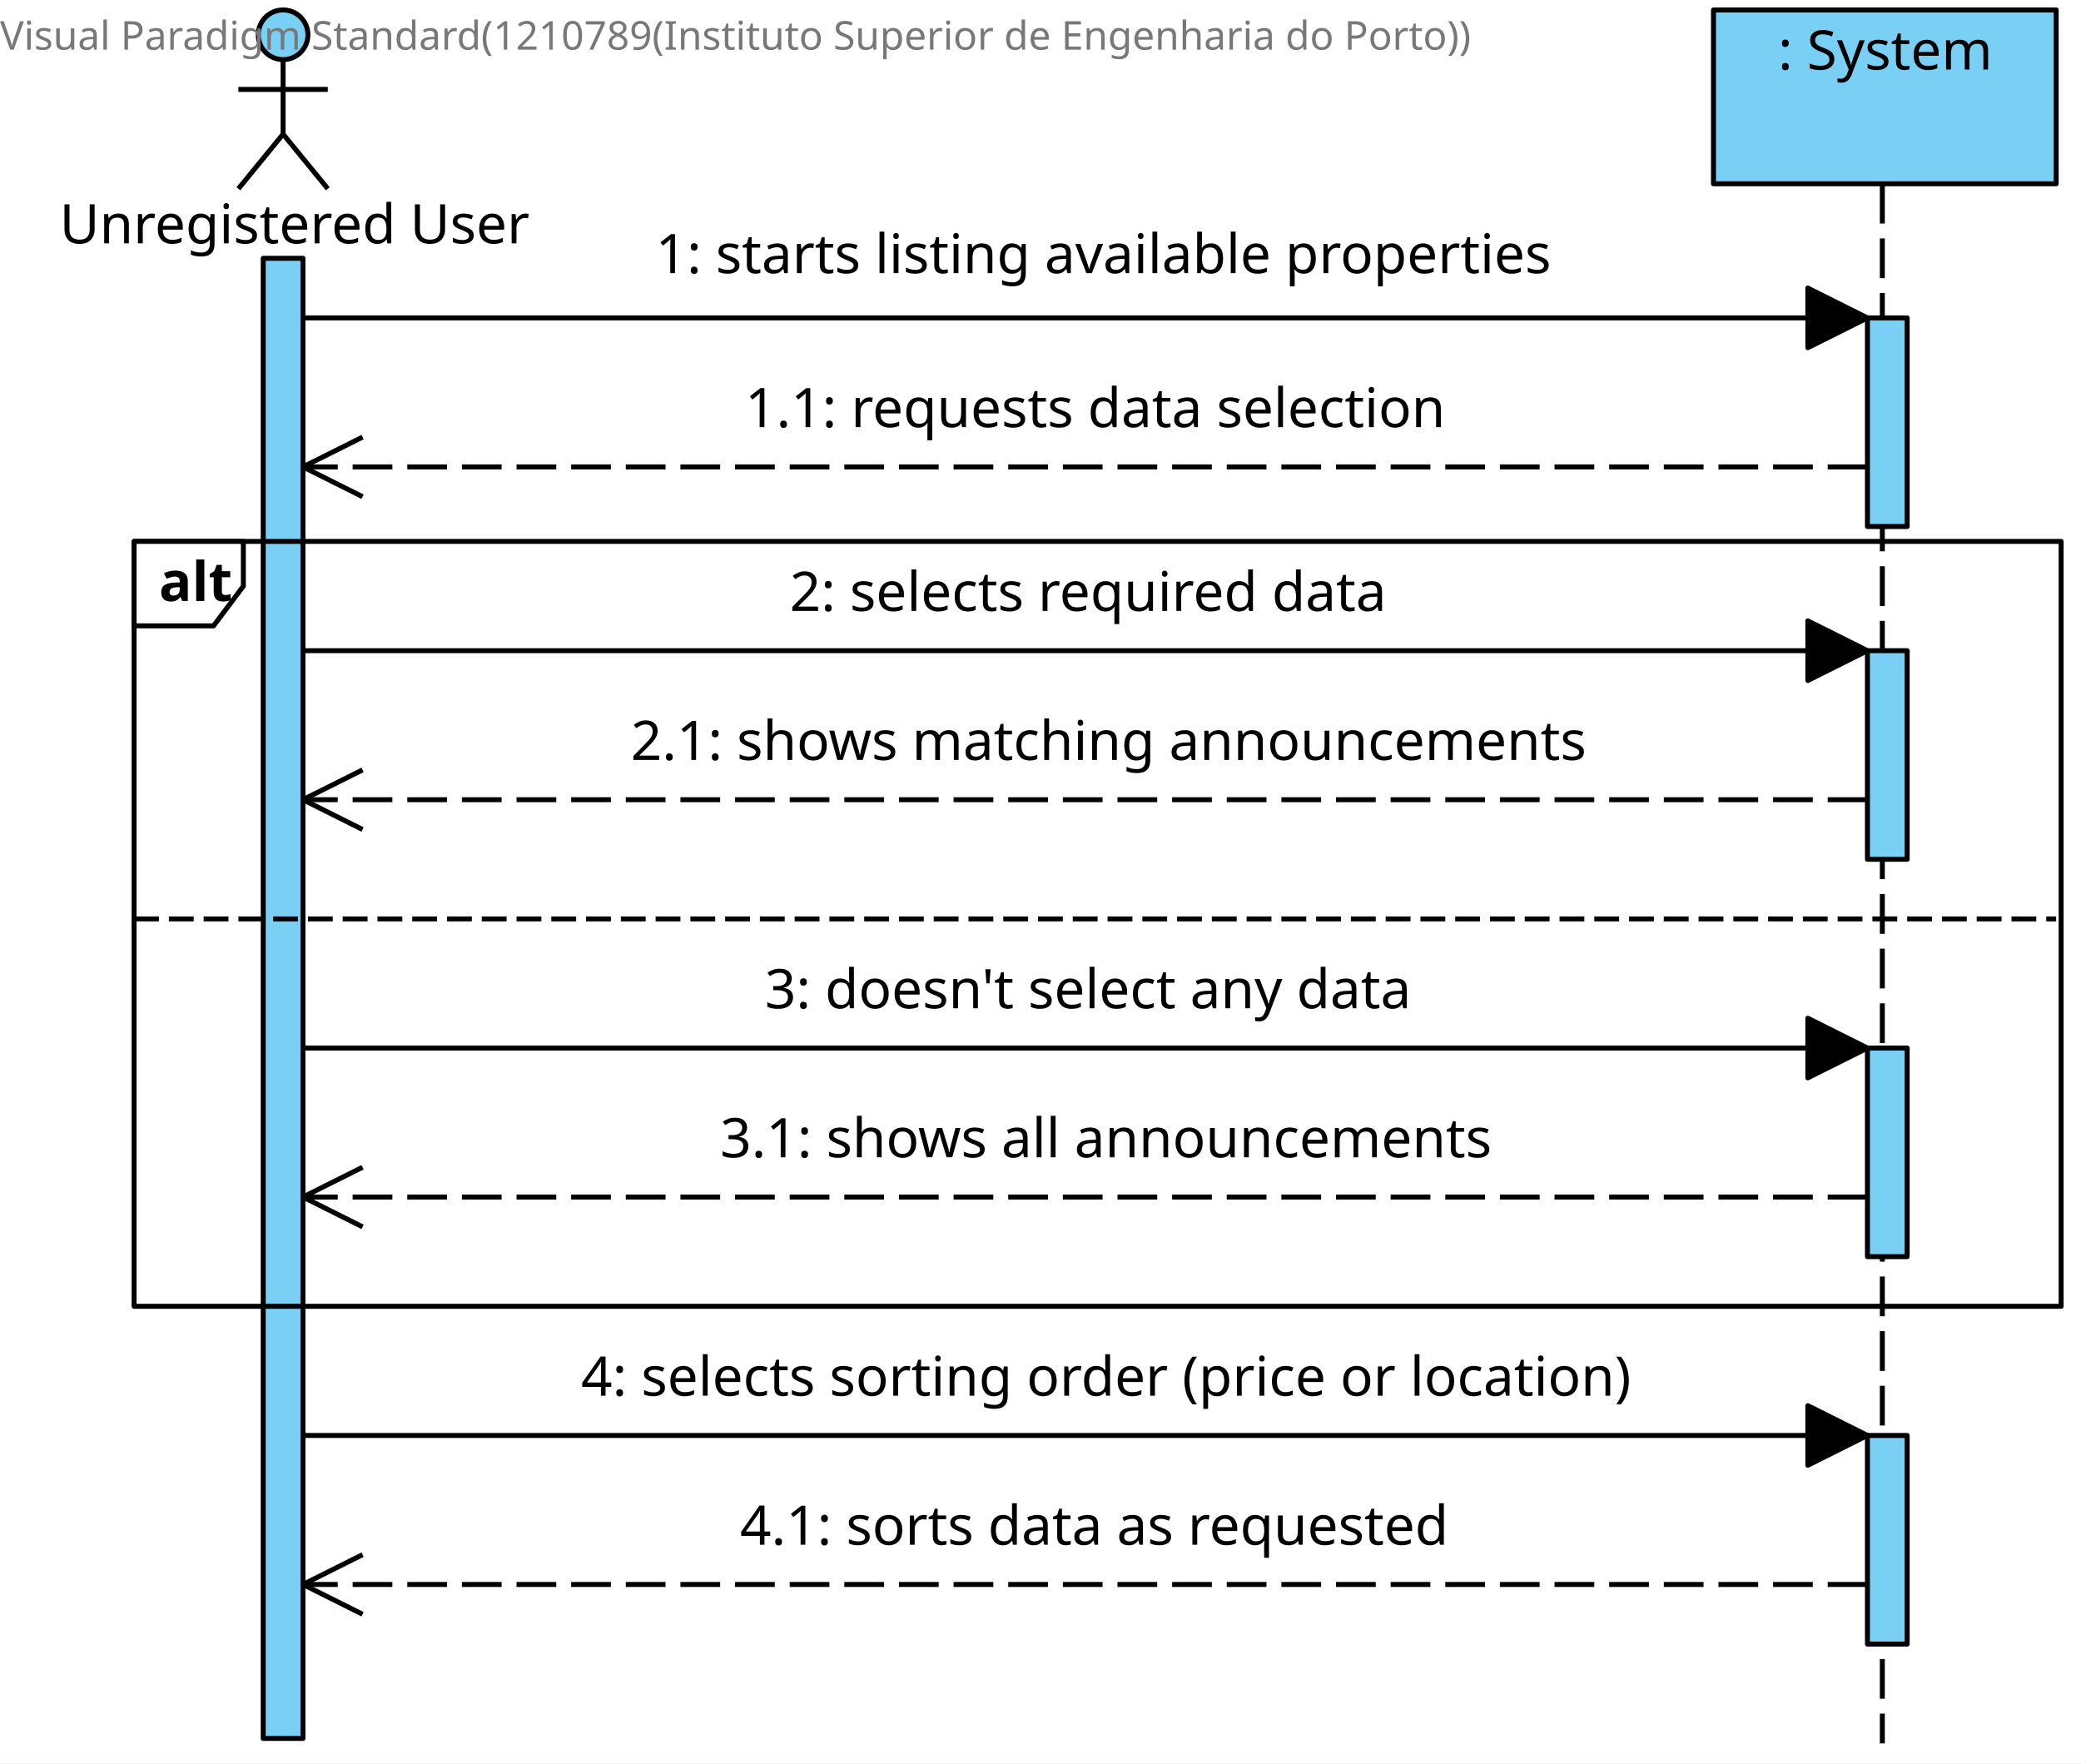
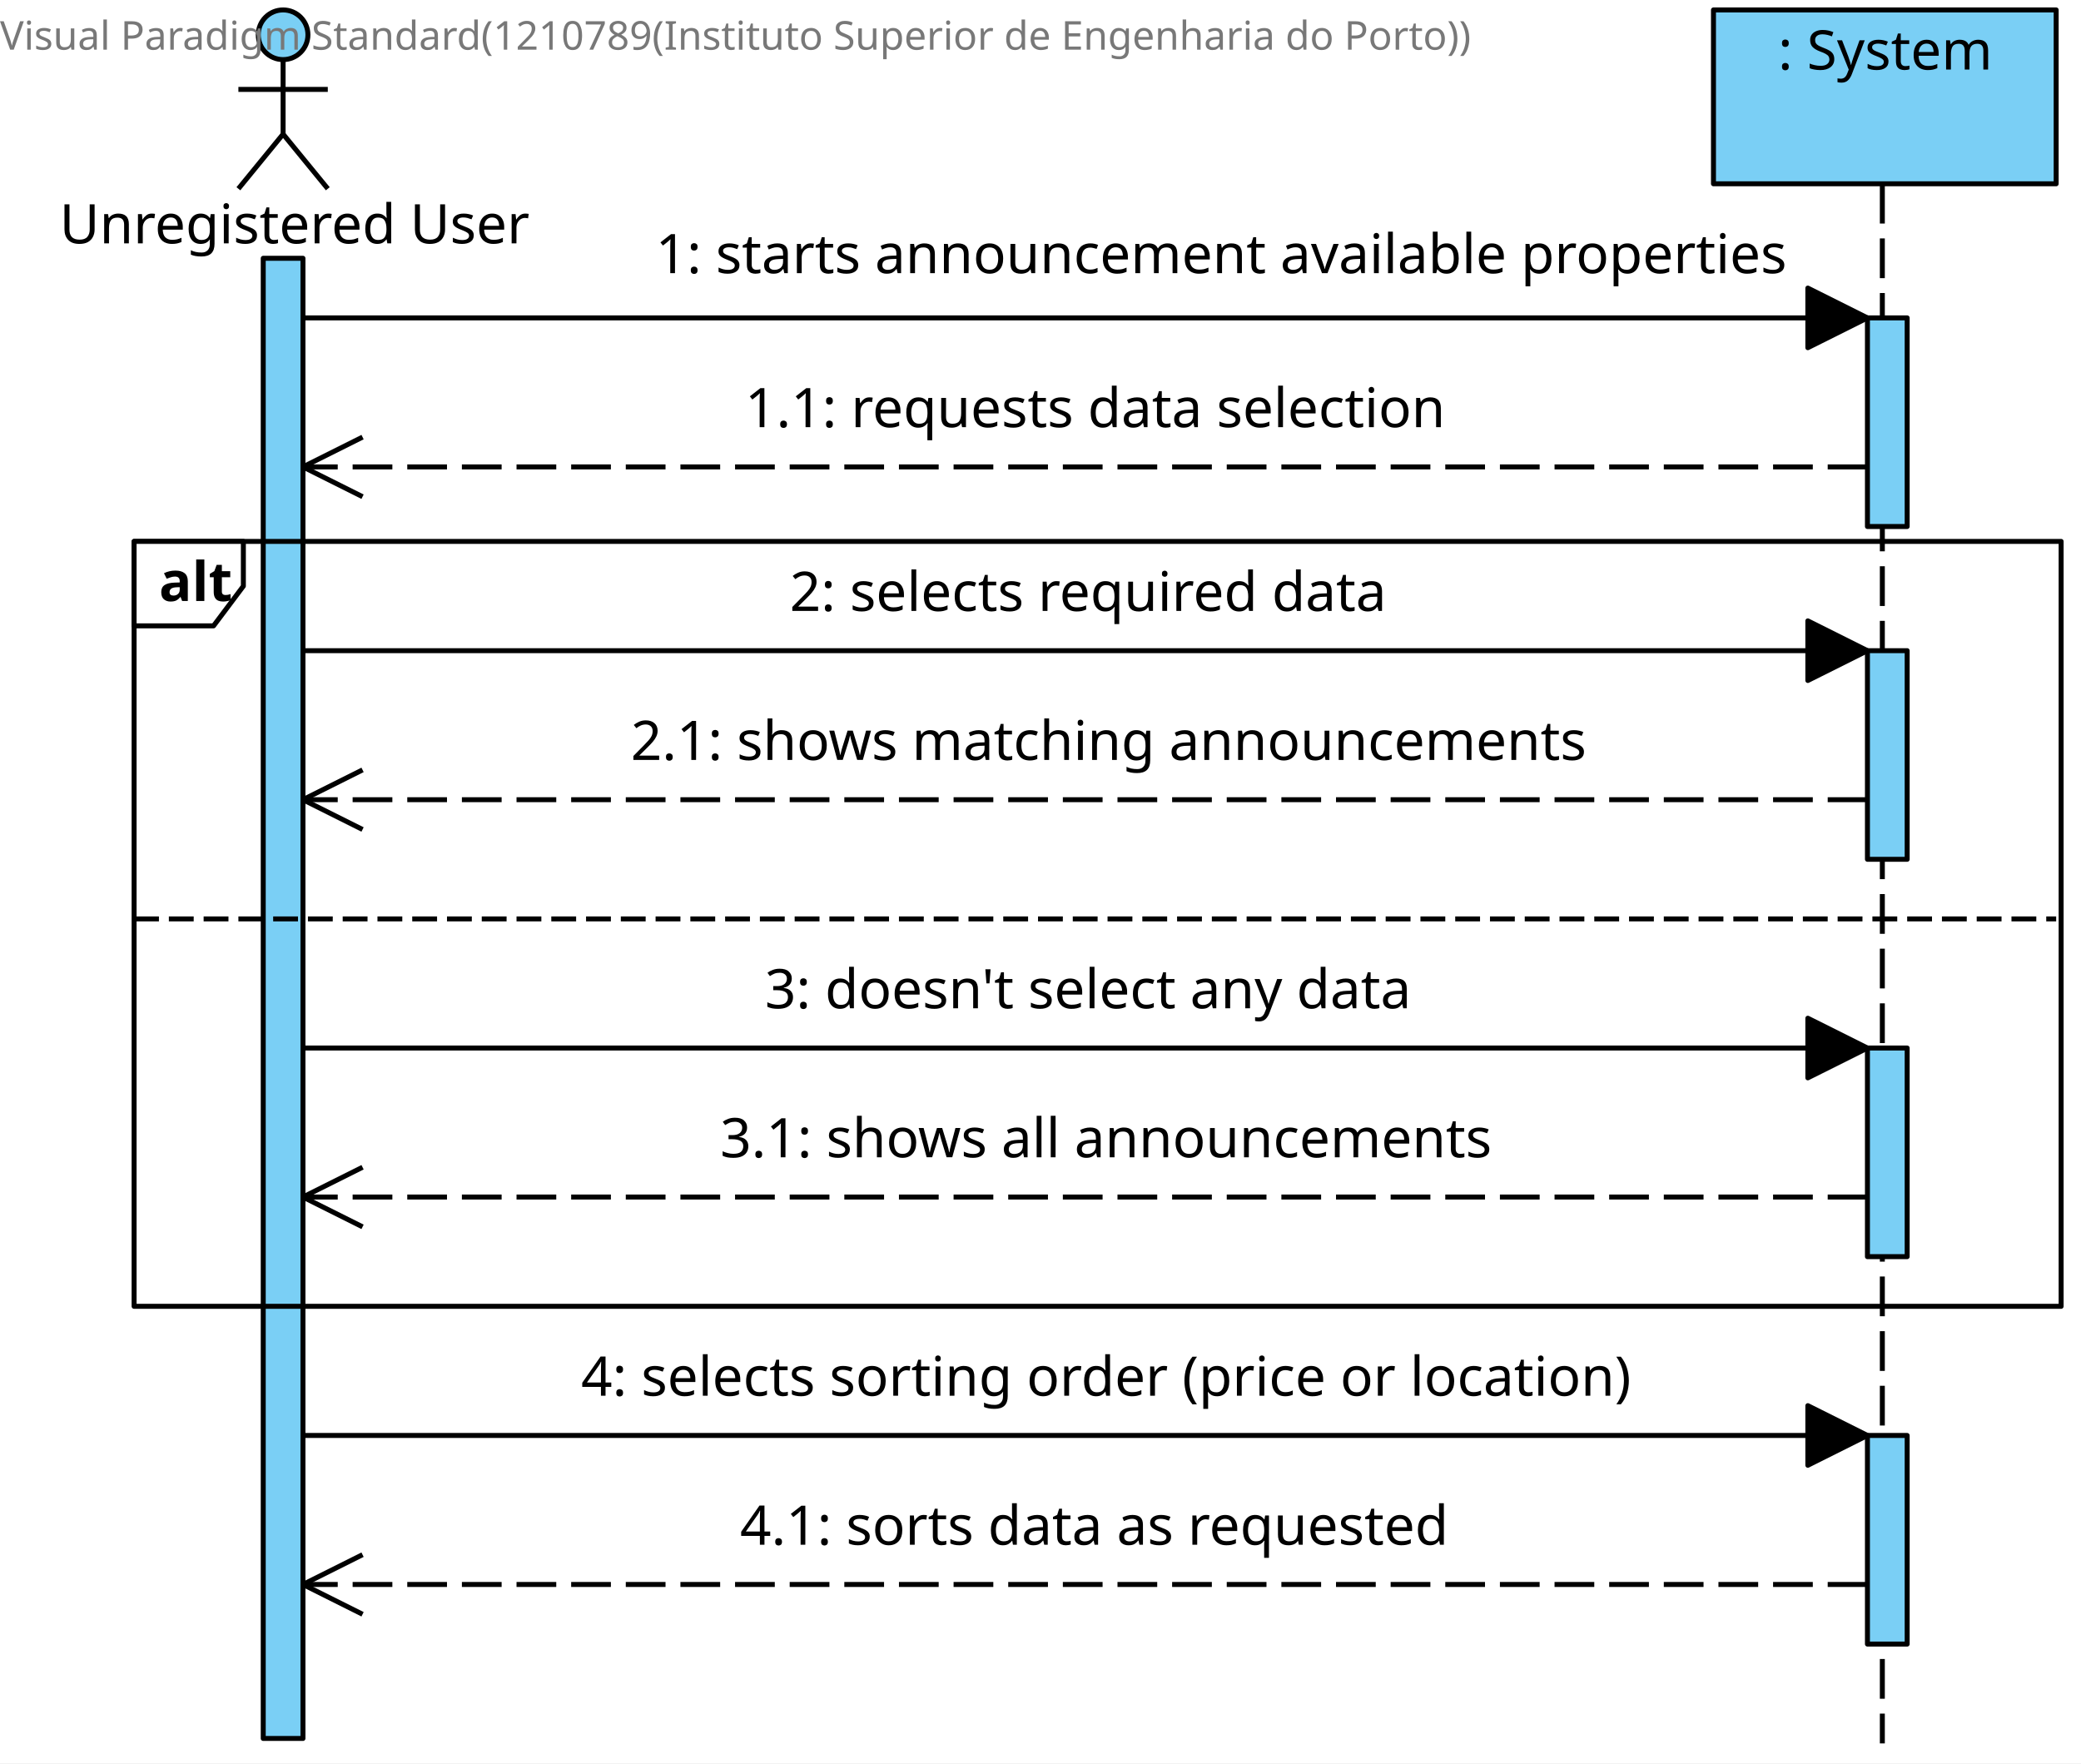
<svg xmlns="http://www.w3.org/2000/svg" fill-opacity="0" color-rendering="auto" color-interpolation="auto" text-rendering="auto" stroke="rgb(0,0,0)" stroke-linecap="square" width="419" stroke-miterlimit="10" shape-rendering="auto" stroke-opacity="0" fill="rgb(0,0,0)" stroke-dasharray="none" font-weight="normal" stroke-width="1" height="355" font-family="'Dialog'" font-style="normal" stroke-linejoin="miter" font-size="12px" stroke-dashoffset="0" image-rendering="auto">
  <defs id="genericDefs" />
  <g>
    <defs id="defs1">
      <clipPath clipPathUnits="userSpaceOnUse" id="clipPath1">
        <path d="M-7 -7 L71 -7 L71 360 L-7 360 L-7 -7 Z" />
      </clipPath>
      <clipPath clipPathUnits="userSpaceOnUse" id="clipPath2">
        <path d="M-7 -7 L81 -7 L81 360 L-7 360 L-7 -7 Z" />
      </clipPath>
      <clipPath clipPathUnits="userSpaceOnUse" id="clipPath3">
        <path d="M-7 -7 L19 -7 L19 53 L-7 53 L-7 -7 Z" />
      </clipPath>
      <clipPath clipPathUnits="userSpaceOnUse" id="clipPath4">
        <path d="M-7 -7 L399 -7 L399 165 L-7 165 L-7 -7 Z" />
      </clipPath>
      <clipPath clipPathUnits="userSpaceOnUse" id="clipPath5">
        <path d="M-7 -7 L-7 165 L399 165 L399 -7 Z" />
      </clipPath>
      <clipPath clipPathUnits="userSpaceOnUse" id="clipPath6">
        <path d="M0 0 L0 18 L23 18 L23 0 Z" />
      </clipPath>
      <clipPath clipPathUnits="userSpaceOnUse" id="clipPath7">
        <path d="M-7 -7 L399 -7 L399 88 L-7 88 L-7 -7 Z" />
      </clipPath>
      <clipPath clipPathUnits="userSpaceOnUse" id="clipPath8">
        <path d="M0 0 L0 4 L388 4 L388 0 Z" />
      </clipPath>
      <clipPath clipPathUnits="userSpaceOnUse" id="clipPath9">
        <path d="M-7 -7 L399 -7 L399 70 L-7 70 L-7 -7 Z" />
      </clipPath>
      <clipPath clipPathUnits="userSpaceOnUse" id="clipPath10">
        <path d="M-70 -15 L140 -15 L140 30 L-70 30 L-70 -15 Z" />
      </clipPath>
      <clipPath clipPathUnits="userSpaceOnUse" id="clipPath11">
        <path d="M-110 -15 L220 -15 L220 30 L-110 30 L-110 -15 Z" />
      </clipPath>
      <clipPath clipPathUnits="userSpaceOnUse" id="clipPath12">
        <path d="M0 0 L419 0 L419 104 L0 104 L0 0 Z" />
      </clipPath>
      <clipPath clipPathUnits="userSpaceOnUse" id="clipPath13">
        <path d="M300 29 L300 44 L111 44 L111 29 ZM284 60 L284 75 L129 75 L129 60 ZM0 0 L0 23 L101 23 L101 38 L0 38 L0 104 L139 104 L139 97 L274 97 L274 104 L419 104 L419 0 L404 0 L404 3 L334 3 L334 0 Z" />
      </clipPath>
      <clipPath clipPathUnits="userSpaceOnUse" id="clipPath14">
        <path d="M284 30 L284 45 L129 45 L129 30 ZM274 67 L274 82 L139 82 L139 67 ZM101 0 L101 8 L0 8 L0 104 L106 104 L106 97 L308 97 L308 104 L419 104 L419 0 L300 0 L300 14 L111 14 L111 0 Z" />
      </clipPath>
      <clipPath clipPathUnits="userSpaceOnUse" id="clipPath15">
        <path d="M274 30 L274 45 L139 45 L139 30 ZM308 60 L308 75 L106 75 L106 60 ZM0 0 L0 104 L419 104 L419 0 L284 0 L284 8 L129 8 L129 0 Z" />
      </clipPath>
      <clipPath clipPathUnits="userSpaceOnUse" id="clipPath16">
        <path d="M308 30 L308 45 L106 45 L106 30 ZM279 80 L279 95 L134 95 L134 80 ZM0 0 L0 104 L419 104 L419 0 L274 0 L274 15 L139 15 L139 0 Z" />
      </clipPath>
      <clipPath clipPathUnits="userSpaceOnUse" id="clipPath17">
        <path d="M317 30 L317 45 L97 45 L97 30 ZM286 60 L286 75 L129 75 L129 60 ZM0 0 L0 104 L419 104 L419 0 Z" />
      </clipPath>
      <clipPath clipPathUnits="userSpaceOnUse" id="clipPath18">
        <path d="M286 30 L286 45 L129 45 L129 30 ZM0 0 L0 104 L419 104 L419 0 L317 0 L317 15 L97 15 L97 0 Z" />
      </clipPath>
      <clipPath clipPathUnits="userSpaceOnUse" id="clipPath19">
        <path d="M279 30 L279 45 L134 45 L134 30 ZM292 60 L292 75 L124 75 L124 60 ZM0 0 L0 104 L419 104 L419 0 Z" />
      </clipPath>
      <clipPath clipPathUnits="userSpaceOnUse" id="clipPath20">
        <path d="M292 30 L292 45 L124 45 L124 30 ZM317 78 L317 93 L97 93 L97 78 ZM0 0 L0 104 L419 104 L419 0 L279 0 L279 15 L134 15 L134 0 Z" />
      </clipPath>
      <clipPath clipPathUnits="userSpaceOnUse" id="clipPath21">
        <path d="M-168 -15 L336 -15 L336 30 L-168 30 L-168 -15 Z" />
      </clipPath>
      <clipPath clipPathUnits="userSpaceOnUse" id="clipPath22">
        <path d="M-145 -15 L290 -15 L290 30 L-145 30 L-145 -15 Z" />
      </clipPath>
      <clipPath clipPathUnits="userSpaceOnUse" id="clipPath23">
        <path d="M-157 -15 L314 -15 L314 30 L-157 30 L-157 -15 Z" />
      </clipPath>
      <clipPath clipPathUnits="userSpaceOnUse" id="clipPath24">
        <path d="M-220 -15 L440 -15 L440 30 L-220 30 L-220 -15 Z" />
      </clipPath>
      <clipPath clipPathUnits="userSpaceOnUse" id="clipPath25">
        <path d="M-202 -15 L404 -15 L404 30 L-202 30 L-202 -15 Z" />
      </clipPath>
      <clipPath clipPathUnits="userSpaceOnUse" id="clipPath26">
        <path d="M-135 -15 L270 -15 L270 30 L-135 30 L-135 -15 Z" />
      </clipPath>
      <clipPath clipPathUnits="userSpaceOnUse" id="clipPath27">
        <path d="M-155 -15 L310 -15 L310 30 L-155 30 L-155 -15 Z" />
      </clipPath>
      <clipPath clipPathUnits="userSpaceOnUse" id="clipPath28">
        <path d="M-189 -15 L378 -15 L378 30 L-189 30 L-189 -15 Z" />
      </clipPath>
    </defs>
    <g fill="white" text-rendering="geometricPrecision" fill-opacity="1" stroke-opacity="1" stroke="white">
      <rect x="0" width="419" height="355" y="0" stroke="none" />
    </g>
    <g font-size="11px" transform="translate(27,2)" fill-opacity="1" fill="rgb(122,207,245)" text-rendering="geometricPrecision" image-rendering="optimizeQuality" font-family="sans-serif" stroke="rgb(122,207,245)" stroke-opacity="1">
      <circle r="5" clip-path="url(#clipPath1)" cx="30" cy="5" stroke="none" />
      <rect x="26" width="8" height="298" y="50" clip-path="url(#clipPath1)" stroke="none" />
    </g>
    <g stroke-linecap="butt" font-size="11px" transform="translate(27,2)" fill-opacity="1" fill="black" text-rendering="geometricPrecision" image-rendering="optimizeQuality" font-family="sans-serif" stroke-linejoin="round" stroke="black" stroke-opacity="1" stroke-miterlimit="0">
      <circle fill="none" r="5" clip-path="url(#clipPath1)" cx="30" cy="5" />
      <rect fill="none" x="26" width="8" height="298" y="50" clip-path="url(#clipPath1)" />
      <line y2="25" fill="none" x1="30" clip-path="url(#clipPath1)" x2="30" y1="10" />
      <line y2="36" fill="none" x1="30" clip-path="url(#clipPath1)" x2="21" y1="25" />
      <line y2="36" fill="none" x1="30" clip-path="url(#clipPath1)" x2="39" y1="25" />
      <line y2="16" fill="none" x1="21" clip-path="url(#clipPath1)" x2="39" y1="16" />
    </g>
    <g font-size="11px" transform="translate(345,2)" fill-opacity="1" fill="rgb(122,207,245)" text-rendering="geometricPrecision" image-rendering="optimizeQuality" font-family="sans-serif" stroke="rgb(122,207,245)" stroke-opacity="1">
      <rect x="0" width="69" height="35" y="0" clip-path="url(#clipPath2)" stroke="none" />
    </g>
    <g stroke-linecap="butt" font-size="11px" transform="translate(345,2)" fill-opacity="1" fill="black" text-rendering="geometricPrecision" image-rendering="optimizeQuality" font-family="sans-serif" stroke-linejoin="round" stroke="black" stroke-opacity="1" stroke-miterlimit="0">
      <rect fill="none" x="0" width="69" height="35" y="0" clip-path="url(#clipPath2)" />
      <line clip-path="url(#clipPath2)" fill="none" x1="34" x2="34" y1="35" y2="349" stroke-linejoin="bevel" stroke-dasharray="8,3" />
    </g>
    <g font-size="11px" transform="translate(376,64)" fill-opacity="1" fill="rgb(122,207,245)" text-rendering="geometricPrecision" image-rendering="optimizeQuality" font-family="sans-serif" stroke="rgb(122,207,245)" stroke-opacity="1">
      <rect x="0" width="8" height="42" y="0" clip-path="url(#clipPath3)" stroke="none" />
    </g>
    <g stroke-linecap="butt" font-size="11px" transform="translate(376,64)" fill-opacity="1" fill="black" text-rendering="geometricPrecision" image-rendering="optimizeQuality" font-family="sans-serif" stroke-linejoin="round" stroke="black" stroke-opacity="1" stroke-miterlimit="0">
      <rect fill="none" x="0" width="8" height="42" y="0" clip-path="url(#clipPath3)" />
    </g>
    <g font-size="11px" transform="translate(376,131)" fill-opacity="1" fill="rgb(122,207,245)" text-rendering="geometricPrecision" image-rendering="optimizeQuality" font-family="sans-serif" stroke="rgb(122,207,245)" stroke-opacity="1">
      <rect x="0" width="8" height="42" y="0" clip-path="url(#clipPath3)" stroke="none" />
    </g>
    <g stroke-linecap="butt" font-size="11px" transform="translate(376,131)" fill-opacity="1" fill="black" text-rendering="geometricPrecision" image-rendering="optimizeQuality" font-family="sans-serif" stroke-linejoin="round" stroke="black" stroke-opacity="1" stroke-miterlimit="0">
      <rect fill="none" x="0" width="8" height="42" y="0" clip-path="url(#clipPath3)" />
    </g>
    <g font-size="11px" transform="translate(376,289)" fill-opacity="1" fill="rgb(122,207,245)" text-rendering="geometricPrecision" image-rendering="optimizeQuality" font-family="sans-serif" stroke="rgb(122,207,245)" stroke-opacity="1">
      <rect x="0" width="8" height="42" y="0" clip-path="url(#clipPath3)" stroke="none" />
    </g>
    <g stroke-linecap="butt" font-size="11px" transform="translate(376,289)" fill-opacity="1" fill="black" text-rendering="geometricPrecision" image-rendering="optimizeQuality" font-family="sans-serif" stroke-linejoin="round" stroke="black" stroke-opacity="1" stroke-miterlimit="0">
      <rect fill="none" x="0" width="8" height="42" y="0" clip-path="url(#clipPath3)" />
    </g>
    <g font-size="11px" transform="translate(376,211)" fill-opacity="1" fill="rgb(122,207,245)" text-rendering="geometricPrecision" image-rendering="optimizeQuality" font-family="sans-serif" stroke="rgb(122,207,245)" stroke-opacity="1">
      <rect x="0" width="8" height="42" y="0" clip-path="url(#clipPath3)" stroke="none" />
    </g>
    <g stroke-linecap="butt" font-size="11px" transform="translate(376,211)" fill-opacity="1" fill="black" text-rendering="geometricPrecision" image-rendering="optimizeQuality" font-family="sans-serif" stroke-linejoin="round" stroke="black" stroke-opacity="1" stroke-miterlimit="0">
      <rect fill="none" x="0" width="8" height="42" y="0" clip-path="url(#clipPath3)" />
    </g>
    <g fill-opacity="1" text-rendering="geometricPrecision" stroke="black" stroke-linecap="butt" transform="translate(27,109)" stroke-miterlimit="0" stroke-opacity="1" fill="black" font-weight="bold" font-family="sans-serif" stroke-linejoin="round" font-size="11px" image-rendering="optimizeQuality">
      <rect fill="none" x="0" width="388" height="154" y="0" clip-path="url(#clipPath5)" />
    </g>
    <g font-size="11px" transform="translate(27,109)" fill-opacity="1" fill="white" text-rendering="geometricPrecision" image-rendering="optimizeQuality" font-family="sans-serif" stroke="white" font-weight="bold" stroke-opacity="1">
      <path d="M22 0 L22 9 L16 17 L0 17 L0 0 Z" stroke="none" clip-path="url(#clipPath5)" />
    </g>
    <g fill-opacity="1" text-rendering="geometricPrecision" stroke="black" stroke-linecap="butt" transform="translate(27,109)" stroke-miterlimit="0" stroke-opacity="1" fill="black" font-weight="bold" font-family="sans-serif" stroke-linejoin="round" font-size="11px" image-rendering="optimizeQuality">
      <path fill="none" d="M22 0 L22 9 L16 17 L0 17 L0 0 Z" clip-path="url(#clipPath5)" />
    </g>
    <g font-size="11px" transform="translate(27,109)" fill-opacity="1" fill="black" text-rendering="geometricPrecision" image-rendering="optimizeQuality" font-family="sans-serif" stroke="black" font-weight="bold" stroke-opacity="1">
      <text x="5" xml:space="preserve" y="12" clip-path="url(#clipPath6)" stroke="none">alt</text>
    </g>
    <g fill-opacity="1" text-rendering="geometricPrecision" stroke="black" stroke-linecap="butt" transform="translate(27,127)" stroke-miterlimit="0" stroke-opacity="1" fill="black" stroke-dasharray="5,2" font-family="sans-serif" stroke-linejoin="bevel" font-size="11px" image-rendering="optimizeQuality">
      <line y2="58" fill="none" x1="0" clip-path="url(#clipPath9)" x2="387" y1="58" />
    </g>
    <g font-size="11px" transform="translate(345,2)" fill-opacity="1" fill="black" text-rendering="geometricPrecision" image-rendering="optimizeQuality" font-family="sans-serif" stroke="black" stroke-opacity="1">
      <text x="13" xml:space="preserve" y="12" clip-path="url(#clipPath10)" stroke="none">: System</text>
    </g>
    <g font-size="11px" transform="translate(2,37)" fill-opacity="1" fill="black" text-rendering="geometricPrecision" image-rendering="optimizeQuality" font-family="sans-serif" stroke="black" stroke-opacity="1">
      <text x="10" xml:space="preserve" y="12" clip-path="url(#clipPath11)" stroke="none">Unregistered User</text>
    </g>
    <g stroke-linecap="butt" font-size="11px" transform="translate(11,14)" fill-opacity="1" fill="black" text-rendering="geometricPrecision" image-rendering="optimizeQuality" font-family="sans-serif" stroke-linejoin="round" stroke="black" stroke-opacity="1">
      <line y2="50" fill="none" x1="50" clip-path="url(#clipPath13)" x2="365" y1="50" />
      <polygon points=" 365 50 353 44 353 56" clip-path="url(#clipPath13)" stroke="none" />
      <polygon fill="none" points=" 365 50 353 44 353 56" clip-path="url(#clipPath13)" />
    </g>
    <g fill-opacity="1" text-rendering="geometricPrecision" stroke="black" stroke-linecap="butt" transform="translate(11,44)" stroke-miterlimit="0" stroke-opacity="1" fill="black" stroke-dasharray="8,3" font-family="sans-serif" stroke-linejoin="round" font-size="11px" image-rendering="optimizeQuality">
      <line y2="50" fill="none" x1="365" clip-path="url(#clipPath14)" x2="50" y1="50" />
      <line clip-path="url(#clipPath14)" fill="none" x1="50" x2="62" y1="50" y2="56" stroke-dasharray="none" stroke-miterlimit="10" />
      <line clip-path="url(#clipPath14)" fill="none" x1="50" x2="62" y1="50" y2="44" stroke-dasharray="none" stroke-miterlimit="10" />
    </g>
    <g stroke-linecap="butt" font-size="11px" transform="translate(11,81)" fill-opacity="1" fill="black" text-rendering="geometricPrecision" image-rendering="optimizeQuality" font-family="sans-serif" stroke-linejoin="round" stroke="black" stroke-opacity="1">
      <line y2="50" fill="none" x1="50" clip-path="url(#clipPath15)" x2="365" y1="50" />
      <polygon points=" 365 50 353 44 353 56" clip-path="url(#clipPath15)" stroke="none" />
      <polygon fill="none" points=" 365 50 353 44 353 56" clip-path="url(#clipPath15)" />
    </g>
    <g fill-opacity="1" text-rendering="geometricPrecision" stroke="black" stroke-linecap="butt" transform="translate(11,111)" stroke-miterlimit="0" stroke-opacity="1" fill="black" stroke-dasharray="8,3" font-family="sans-serif" stroke-linejoin="round" font-size="11px" image-rendering="optimizeQuality">
      <line y2="50" fill="none" x1="365" clip-path="url(#clipPath16)" x2="50" y1="50" />
      <line clip-path="url(#clipPath16)" fill="none" x1="50" x2="62" y1="50" y2="56" stroke-dasharray="none" stroke-miterlimit="10" />
      <line clip-path="url(#clipPath16)" fill="none" x1="50" x2="62" y1="50" y2="44" stroke-dasharray="none" stroke-miterlimit="10" />
    </g>
    <g stroke-linecap="butt" font-size="11px" transform="translate(11,239)" fill-opacity="1" fill="black" text-rendering="geometricPrecision" image-rendering="optimizeQuality" font-family="sans-serif" stroke-linejoin="round" stroke="black" stroke-opacity="1">
      <line y2="50" fill="none" x1="50" clip-path="url(#clipPath17)" x2="365" y1="50" />
      <polygon points=" 365 50 353 44 353 56" clip-path="url(#clipPath17)" stroke="none" />
      <polygon fill="none" points=" 365 50 353 44 353 56" clip-path="url(#clipPath17)" />
    </g>
    <g fill-opacity="1" text-rendering="geometricPrecision" stroke="black" stroke-linecap="butt" transform="translate(11,269)" stroke-miterlimit="0" stroke-opacity="1" fill="black" stroke-dasharray="8,3" font-family="sans-serif" stroke-linejoin="round" font-size="11px" image-rendering="optimizeQuality">
      <line y2="50" fill="none" x1="365" clip-path="url(#clipPath18)" x2="50" y1="50" />
      <line clip-path="url(#clipPath18)" fill="none" x1="50" x2="62" y1="50" y2="56" stroke-dasharray="none" stroke-miterlimit="10" />
      <line clip-path="url(#clipPath18)" fill="none" x1="50" x2="62" y1="50" y2="44" stroke-dasharray="none" stroke-miterlimit="10" />
    </g>
    <g stroke-linecap="butt" font-size="11px" transform="translate(11,161)" fill-opacity="1" fill="black" text-rendering="geometricPrecision" image-rendering="optimizeQuality" font-family="sans-serif" stroke-linejoin="round" stroke="black" stroke-opacity="1">
      <line y2="50" fill="none" x1="50" clip-path="url(#clipPath19)" x2="365" y1="50" />
      <polygon points=" 365 50 353 44 353 56" clip-path="url(#clipPath19)" stroke="none" />
      <polygon fill="none" points=" 365 50 353 44 353 56" clip-path="url(#clipPath19)" />
    </g>
    <g fill-opacity="1" text-rendering="geometricPrecision" stroke="black" stroke-linecap="butt" transform="translate(11,191)" stroke-miterlimit="0" stroke-opacity="1" fill="black" stroke-dasharray="8,3" font-family="sans-serif" stroke-linejoin="round" font-size="11px" image-rendering="optimizeQuality">
      <line y2="50" fill="none" x1="365" clip-path="url(#clipPath20)" x2="50" y1="50" />
      <line clip-path="url(#clipPath20)" fill="none" x1="50" x2="62" y1="50" y2="56" stroke-dasharray="none" stroke-miterlimit="10" />
      <line clip-path="url(#clipPath20)" fill="none" x1="50" x2="62" y1="50" y2="44" stroke-dasharray="none" stroke-miterlimit="10" />
    </g>
    <g font-size="11px" transform="translate(135,221)" fill-opacity="1" fill="white" text-rendering="geometricPrecision" image-rendering="optimizeQuality" font-family="sans-serif" stroke="white" stroke-opacity="1">
      <rect x="0" width="168" height="15" y="0" clip-path="url(#clipPath21)" stroke="none" />
      <text fill="black" x="10" xml:space="preserve" y="12" clip-path="url(#clipPath21)" stroke="none">3.1: shows all announcements</text>
    </g>
    <g font-size="11px" transform="translate(145,191)" fill-opacity="1" fill="white" text-rendering="geometricPrecision" image-rendering="optimizeQuality" font-family="sans-serif" stroke="white" stroke-opacity="1">
      <rect x="0" width="145" height="15" y="0" clip-path="url(#clipPath22)" stroke="none" />
      <text fill="black" x="9" xml:space="preserve" y="12" clip-path="url(#clipPath22)" stroke="none">3: doesn't select any data</text>
    </g>
    <g font-size="11px" transform="translate(140,299)" fill-opacity="1" fill="white" text-rendering="geometricPrecision" image-rendering="optimizeQuality" font-family="sans-serif" stroke="white" stroke-opacity="1">
      <rect x="0" width="157" height="15" y="0" clip-path="url(#clipPath23)" stroke="none" />
      <text fill="black" x="9" xml:space="preserve" y="12" clip-path="url(#clipPath23)" stroke="none">4.1: sorts data as requested</text>
    </g>
    <g font-size="11px" transform="translate(108,269)" fill-opacity="1" fill="white" text-rendering="geometricPrecision" image-rendering="optimizeQuality" font-family="sans-serif" stroke="white" stroke-opacity="1">
      <rect x="0" width="220" height="15" y="0" clip-path="url(#clipPath24)" stroke="none" />
      <text fill="black" x="9" xml:space="preserve" y="12" clip-path="url(#clipPath24)" stroke="none">4: selects sorting order (price or location)</text>
    </g>
    <g font-size="11px" transform="translate(117,141)" fill-opacity="1" fill="white" text-rendering="geometricPrecision" image-rendering="optimizeQuality" font-family="sans-serif" stroke="white" stroke-opacity="1">
      <rect x="0" width="202" height="15" y="0" clip-path="url(#clipPath25)" stroke="none" />
      <text fill="black" x="10" xml:space="preserve" y="12" clip-path="url(#clipPath25)" stroke="none">2.1: shows matching announcements</text>
    </g>
    <g font-size="11px" transform="translate(150,111)" fill-opacity="1" fill="white" text-rendering="geometricPrecision" image-rendering="optimizeQuality" font-family="sans-serif" stroke="white" stroke-opacity="1">
      <rect x="0" width="135" height="15" y="0" clip-path="url(#clipPath26)" stroke="none" />
      <text fill="black" x="9" xml:space="preserve" y="12" clip-path="url(#clipPath26)" stroke="none">2: selects required data</text>
    </g>
    <g font-size="11px" transform="translate(140,74)" fill-opacity="1" fill="white" text-rendering="geometricPrecision" image-rendering="optimizeQuality" font-family="sans-serif" stroke="white" stroke-opacity="1">
      <rect x="0" width="155" height="15" y="0" clip-path="url(#clipPath27)" stroke="none" />
      <text fill="black" x="10" xml:space="preserve" y="12" clip-path="url(#clipPath27)" stroke="none">1.1: requests data selection</text>
    </g>
    <g font-size="11px" transform="translate(122,43)" fill-opacity="1" fill="white" text-rendering="geometricPrecision" image-rendering="optimizeQuality" font-family="sans-serif" stroke="white" stroke-opacity="1">
      <rect x="0" width="189" height="15" y="0" clip-path="url(#clipPath28)" stroke="none" />
-       <text fill="black" x="10" xml:space="preserve" y="12" clip-path="url(#clipPath28)" stroke="none">1: starts listing available properties</text>
+       <text fill="black" x="10" xml:space="preserve" y="12" clip-path="url(#clipPath28)" stroke="none">1: starts announcement available properties</text>
    </g>
    <g font-size="8px" fill-opacity="1" fill="rgb(120,120,120)" text-rendering="geometricPrecision" image-rendering="optimizeQuality" stroke="rgb(120,120,120)" stroke-opacity="1">
      <text x="0" xml:space="preserve" y="10" stroke="none">Visual Paradigm Standard(1210789(Instituto Superior de Engenharia do Porto))</text>
    </g>
  </g>
</svg>
